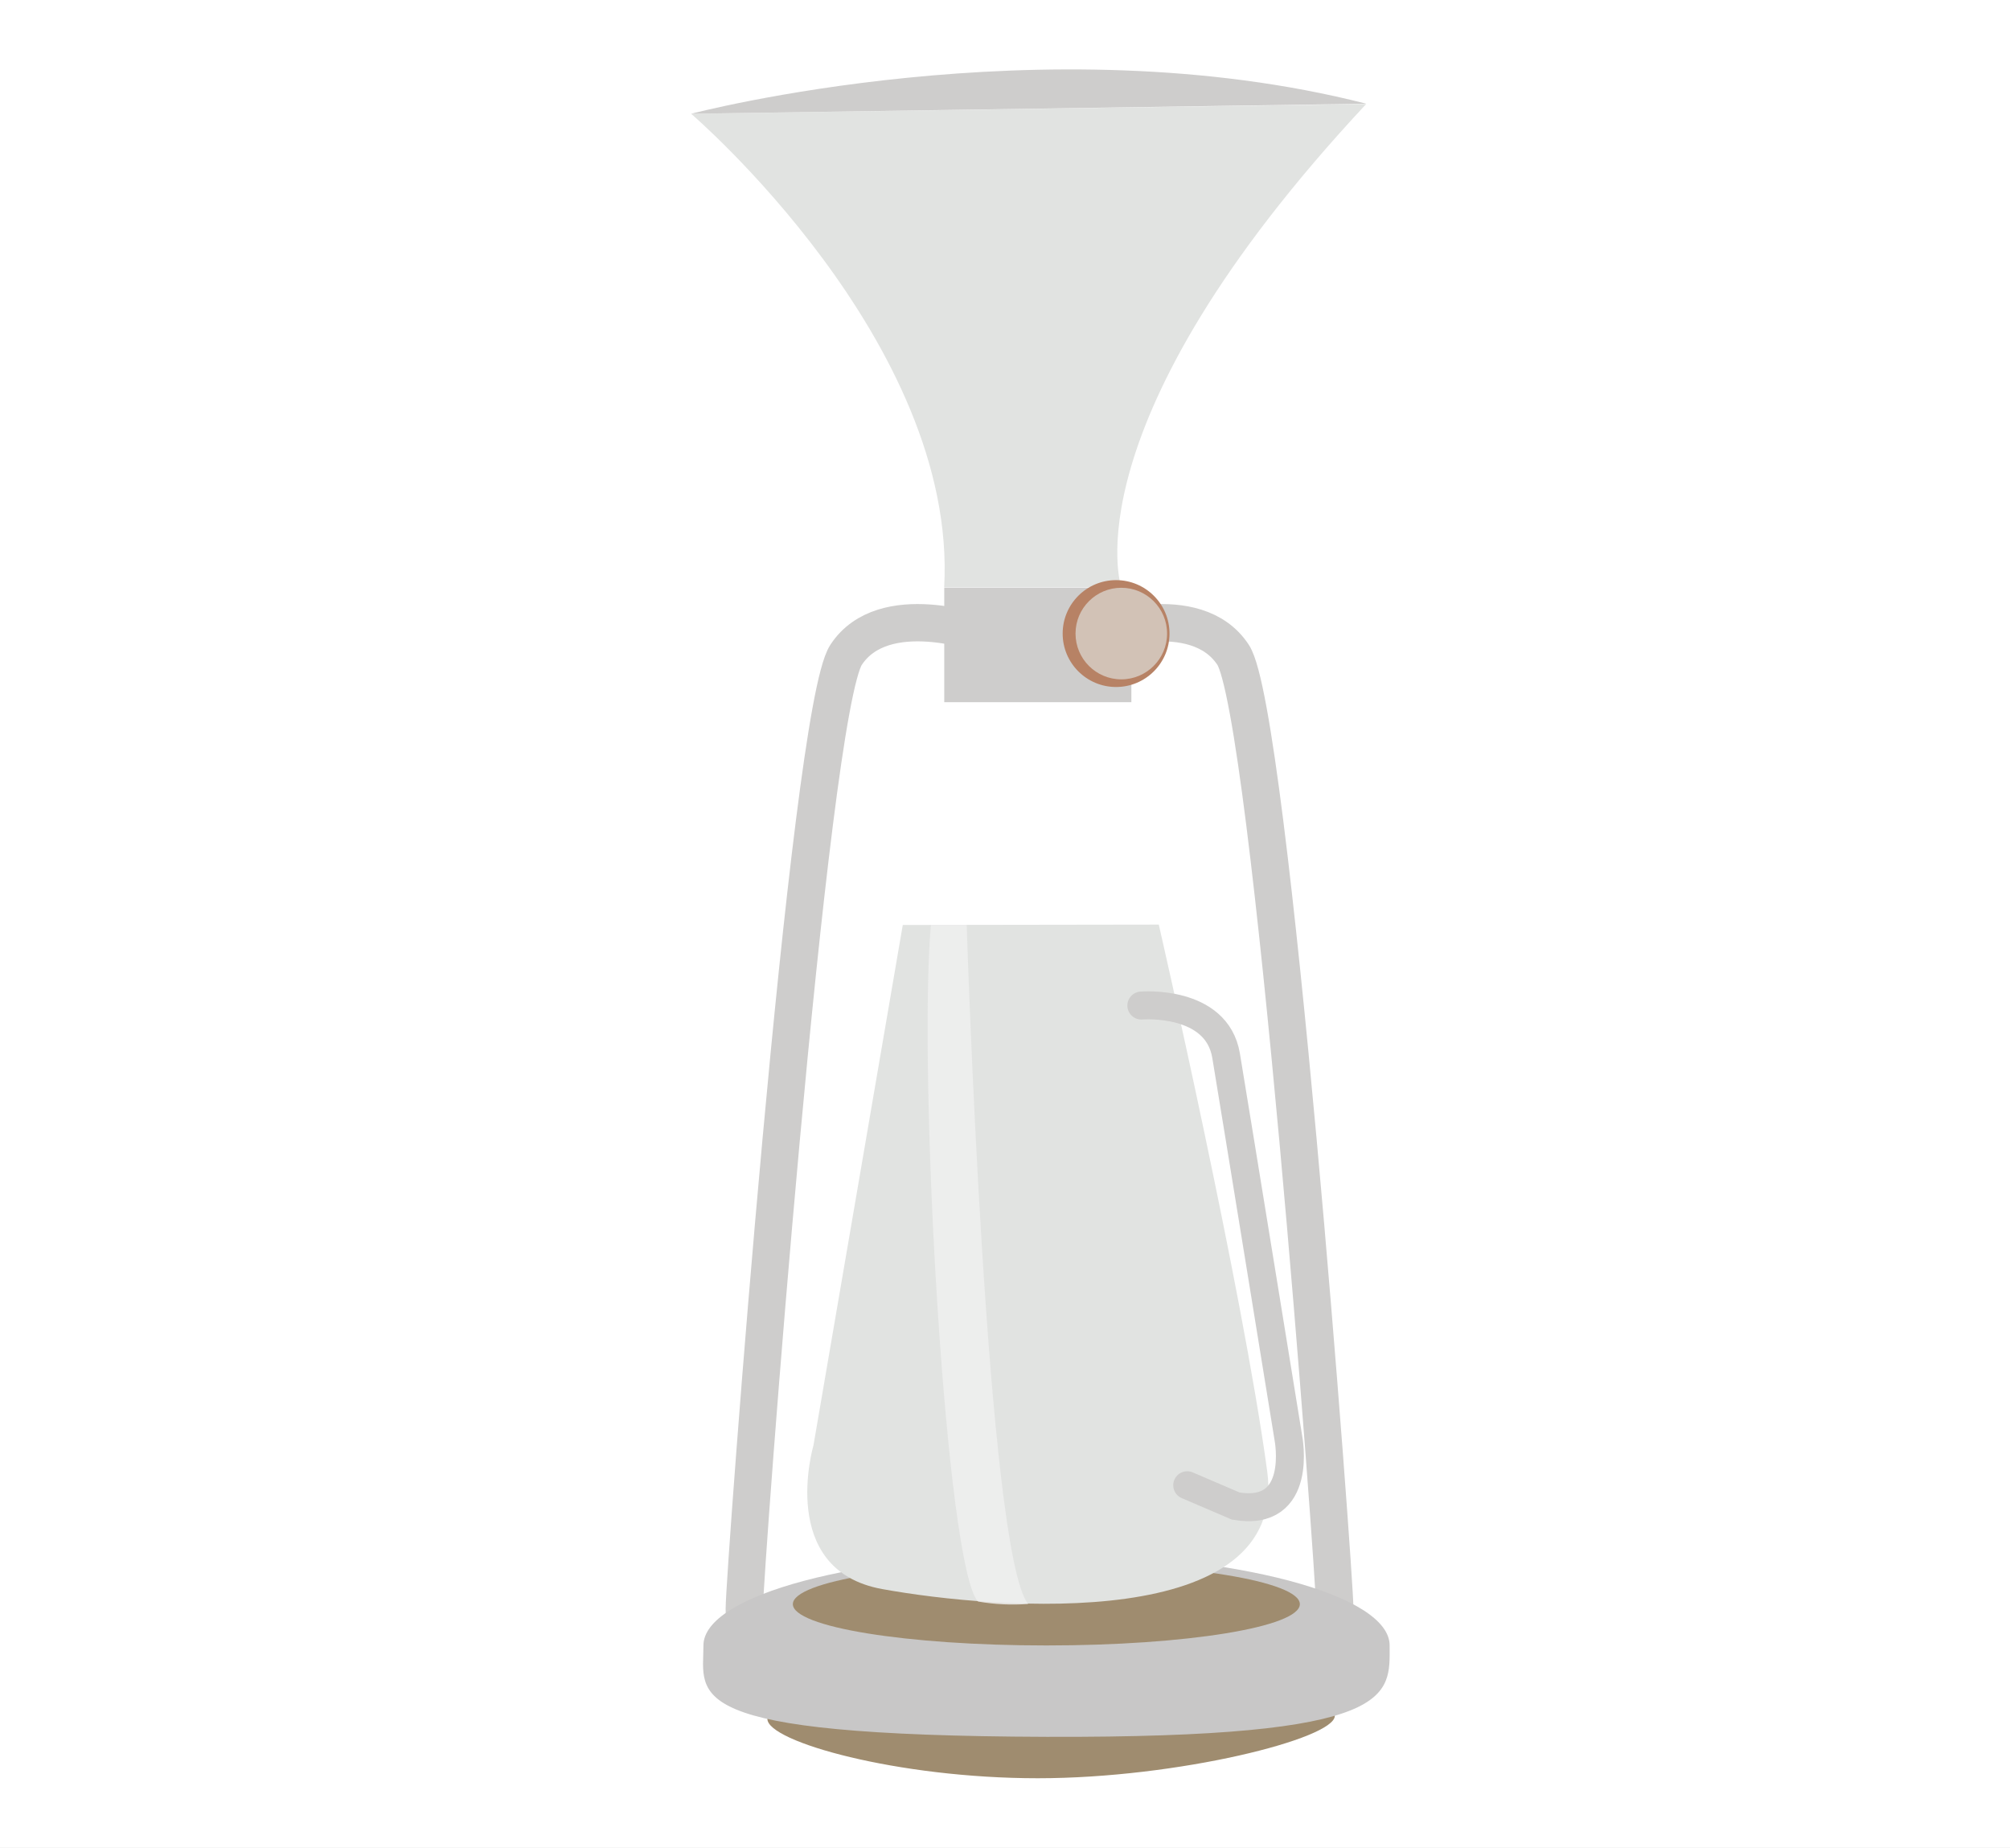
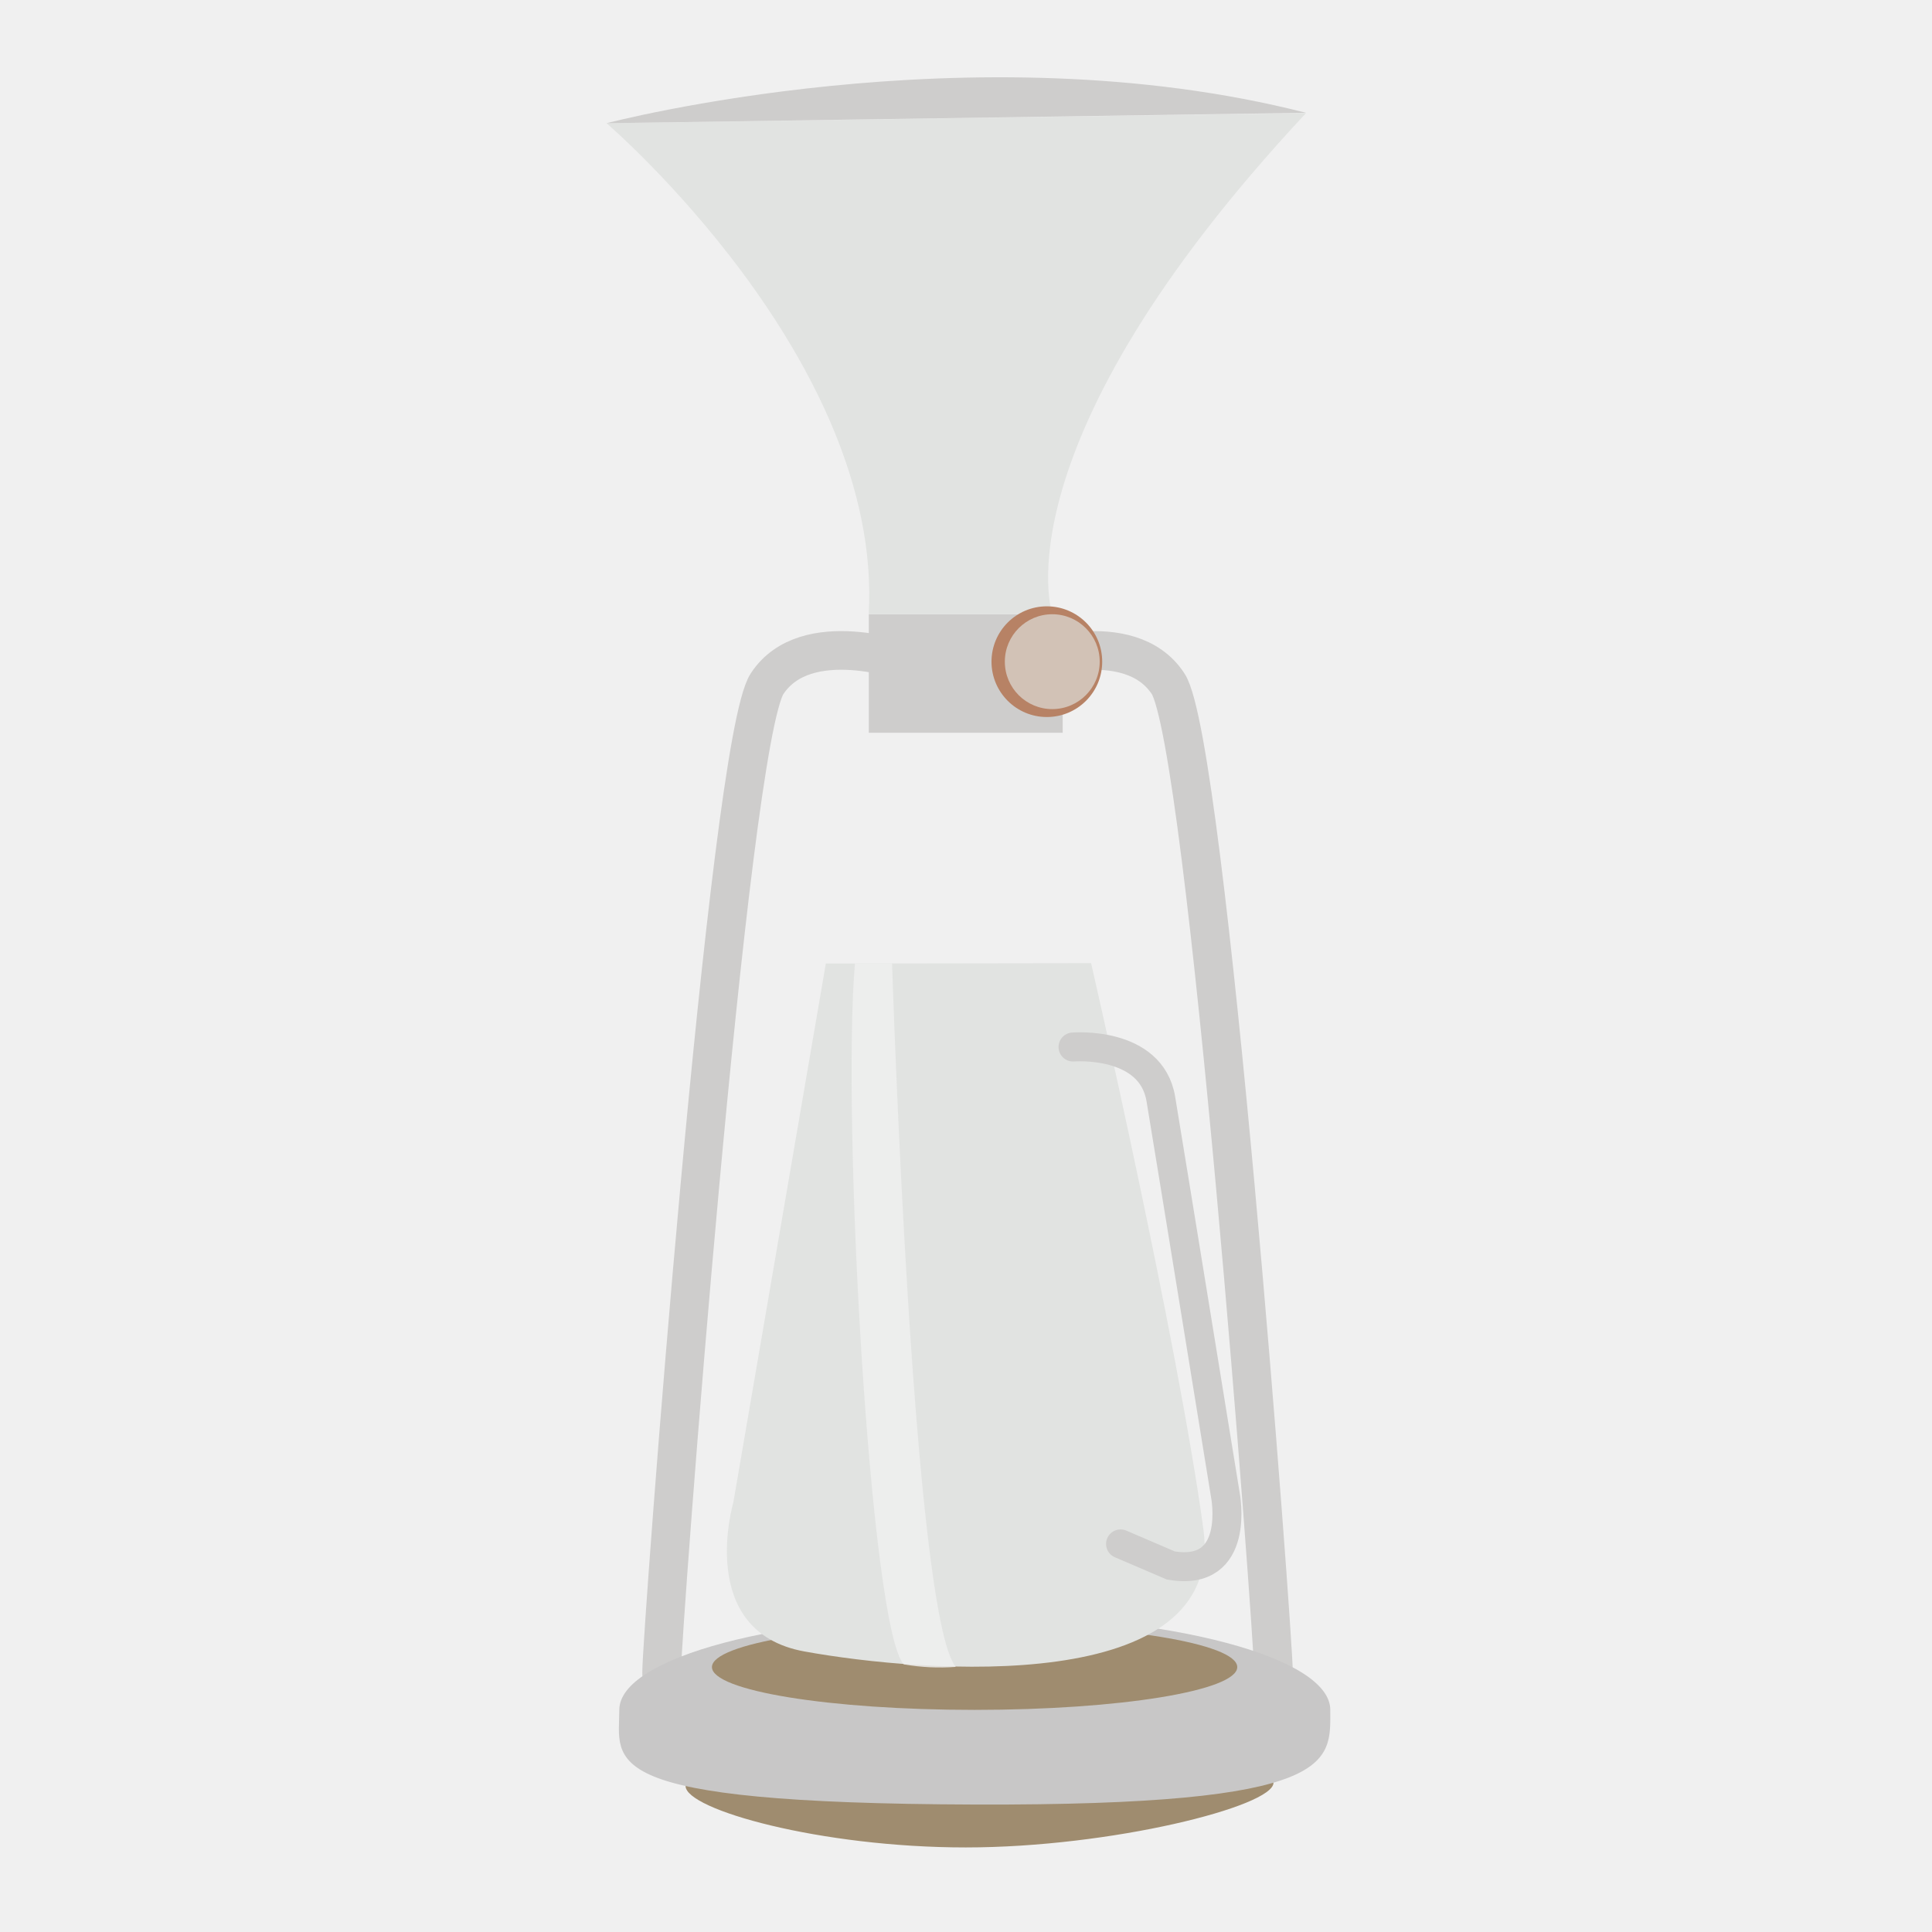
- <svg xmlns="http://www.w3.org/2000/svg" viewBox="0 0 215.59 198.12">
-   <defs>
-     <style>.cls-1{fill:#fff;}.cls-2,.cls-9{fill:none;stroke:#cecdcc;stroke-miterlimit:10;}.cls-2{stroke-width:4px;}.cls-3{fill:#9f8c6f;}.cls-4,.cls-8{fill:#e1e3e1;}.cls-5{fill:#cecdcc;}.cls-6{fill:#c8c7c7;}.cls-7{fill:#b78265;}.cls-8{opacity:0.66;}.cls-9{stroke-linecap:round;stroke-width:3px;}.cls-10{fill:#efefef;isolation:isolate;opacity:0.84;}</style>
-   </defs>
-   <g id="Ebene_2" data-name="Ebene 2">
-     <g id="Ebene_1-2" data-name="Ebene 1">
-       <rect class="cls-1" width="215.59" height="198.12" />
-       <path class="cls-2" d="M105.4,68s-10.63-3.9-14.65,2.22S79.83,168.78,79.83,172.53,81,176.84,85,178.28" />
-       <path class="cls-3" d="M143.17,184c0,2.44-16.84,6.69-31.86,6.69s-29-3.92-29-6.36,14-2.5,29.05-2.5S143.17,181.54,143.17,184Z" />
-       <path class="cls-2" d="M117.61,68s10.63-3.9,14.65,2.22,10.91,98.58,10.91,102.33-1.15,4.31-5.17,5.75" />
-       <path class="cls-4" d="M146.54,11.15C114.33,45.67,120.27,63,120.27,63h-19C102.75,36.72,74.13,12.2,74.13,12.2" />
-       <path class="cls-5" d="M74.13,12.2s37.75-9.94,72.41-1.08Z" />
-       <rect class="cls-5" x="101.28" y="63.03" width="20.07" height="12.27" />
-       <path class="cls-6" d="M149.05,176.45c0,5.41,1,9.92-36.8,9.8-39.62-.13-36.8-4.39-36.8-9.8s16.48-9.8,36.8-9.8S149.05,171,149.05,176.45Z" />
-       <ellipse class="cls-3" cx="112.23" cy="172.02" rx="27.19" ry="4.43" />
-       <circle class="cls-7" cx="119.71" cy="67.94" r="5.73" />
-       <circle class="cls-8" cx="120.27" cy="67.94" r="4.91" />
-       <path class="cls-4" d="M96.83,99.19,87.25,155s-3.93,13.34,7.35,15.4c12.37,2.25,43.66,4.71,41.32-12.62-2.64-19.49-11.63-58.63-11.63-58.63Z" />
-       <path class="cls-9" d="M122.42,107.83s8.08-.68,9.09,5.38,6.68,41,6.68,41,1.67,8.55-5.65,7.29l-5.2-2.23" />
-       <path class="cls-10" d="M104.9,171.74c-3.46-3.65-6.44-56.39-5.06-72.55h3.85s2.12,67.34,6.59,72.81A21.76,21.76,0,0,1,104.9,171.74Z" />
-     </g>
-   </g>
+ <svg xmlns="http://www.w3.org/2000/svg" width="200" height="200" viewBox="0 0 200 200" fill="none">
+   <path d="M94.06 68.556C94.06 68.556 83.43 64.656 79.41 70.776C75.39 76.896 68.49 169.336 68.49 173.086C68.49 176.836 69.66 177.396 73.66 178.836" stroke="#CECDCC" stroke-width="4" stroke-miterlimit="10" />
+   <path d="M131.83 184.556C131.83 186.996 114.99 191.246 99.97 191.246C84.95 191.246 70.97 187.326 70.97 184.886C70.97 182.446 84.97 182.386 100.02 182.386C115.07 182.386 131.83 182.096 131.83 184.556Z" fill="#9F8C6F" />
+   <path d="M106.27 68.556C106.27 68.556 116.9 64.656 120.92 70.776C124.94 76.896 131.83 169.356 131.83 173.106C131.83 176.856 130.68 177.416 126.66 178.856" stroke="#CECDCC" stroke-width="4" stroke-miterlimit="10" />
+   <path d="M135.2 11.706C102.99 46.226 108.93 63.556 108.93 63.556H89.93C91.41 37.276 62.79 12.756 62.79 12.756" fill="#E1E3E1" />
+   <path d="M62.79 12.756C62.79 12.756 100.54 2.816 135.2 11.676L62.79 12.756Z" fill="#CECDCC" />
+   <path d="M110.01 63.586H89.94V75.856H110.01V63.586Z" fill="#CECDCC" />
+   <path d="M137.71 177.006C137.71 182.416 138.71 186.926 100.91 186.806C61.29 186.676 64.11 182.416 64.11 177.006C64.11 171.596 80.59 167.206 100.91 167.206C121.23 167.206 137.71 171.556 137.71 177.006Z" fill="#C8C7C7" />
+   <path d="M100.89 177.006C115.907 177.006 128.08 175.023 128.08 172.576C128.08 170.129 115.907 168.146 100.89 168.146C85.873 168.146 73.7 170.129 73.7 172.576C73.7 175.023 85.873 177.006 100.89 177.006Z" fill="#9F8C6F" />
+   <path d="M108.37 74.226C111.535 74.226 114.1 71.661 114.1 68.496C114.1 65.332 111.535 62.766 108.37 62.766C105.206 62.766 102.64 65.332 102.64 68.496C102.64 71.661 105.206 74.226 108.37 74.226Z" fill="#B78265" />
+   <path opacity="0.66" d="M108.93 73.406C111.642 73.406 113.84 71.208 113.84 68.496C113.84 65.784 111.642 63.586 108.93 63.586C106.218 63.586 104.02 65.784 104.02 68.496C104.02 71.208 106.218 73.406 108.93 73.406Z" fill="#E1E3E1" />
+   <path d="M85.49 99.746L75.91 155.556C75.91 155.556 71.98 168.896 83.26 170.956C95.63 173.206 126.92 175.666 124.58 158.336C121.94 138.846 112.95 99.706 112.95 99.706L85.49 99.746Z" fill="#E1E3E1" />
+   <path d="M111.08 108.386C111.08 108.386 119.16 107.706 120.17 113.766C121.18 119.826 126.85 154.766 126.85 154.766C126.85 154.766 128.52 163.316 121.2 162.056L116 159.826" stroke="#CECDCC" stroke-width="3" stroke-miterlimit="10" stroke-linecap="round" />
+   <path opacity="0.84" d="M93.56 172.296C90.1 168.646 87.12 115.906 88.5 99.746H92.35C92.35 99.746 94.47 167.086 98.94 172.556C97.143 172.693 95.336 172.605 93.56 172.296Z" fill="#EFEFEF" />
</svg>
